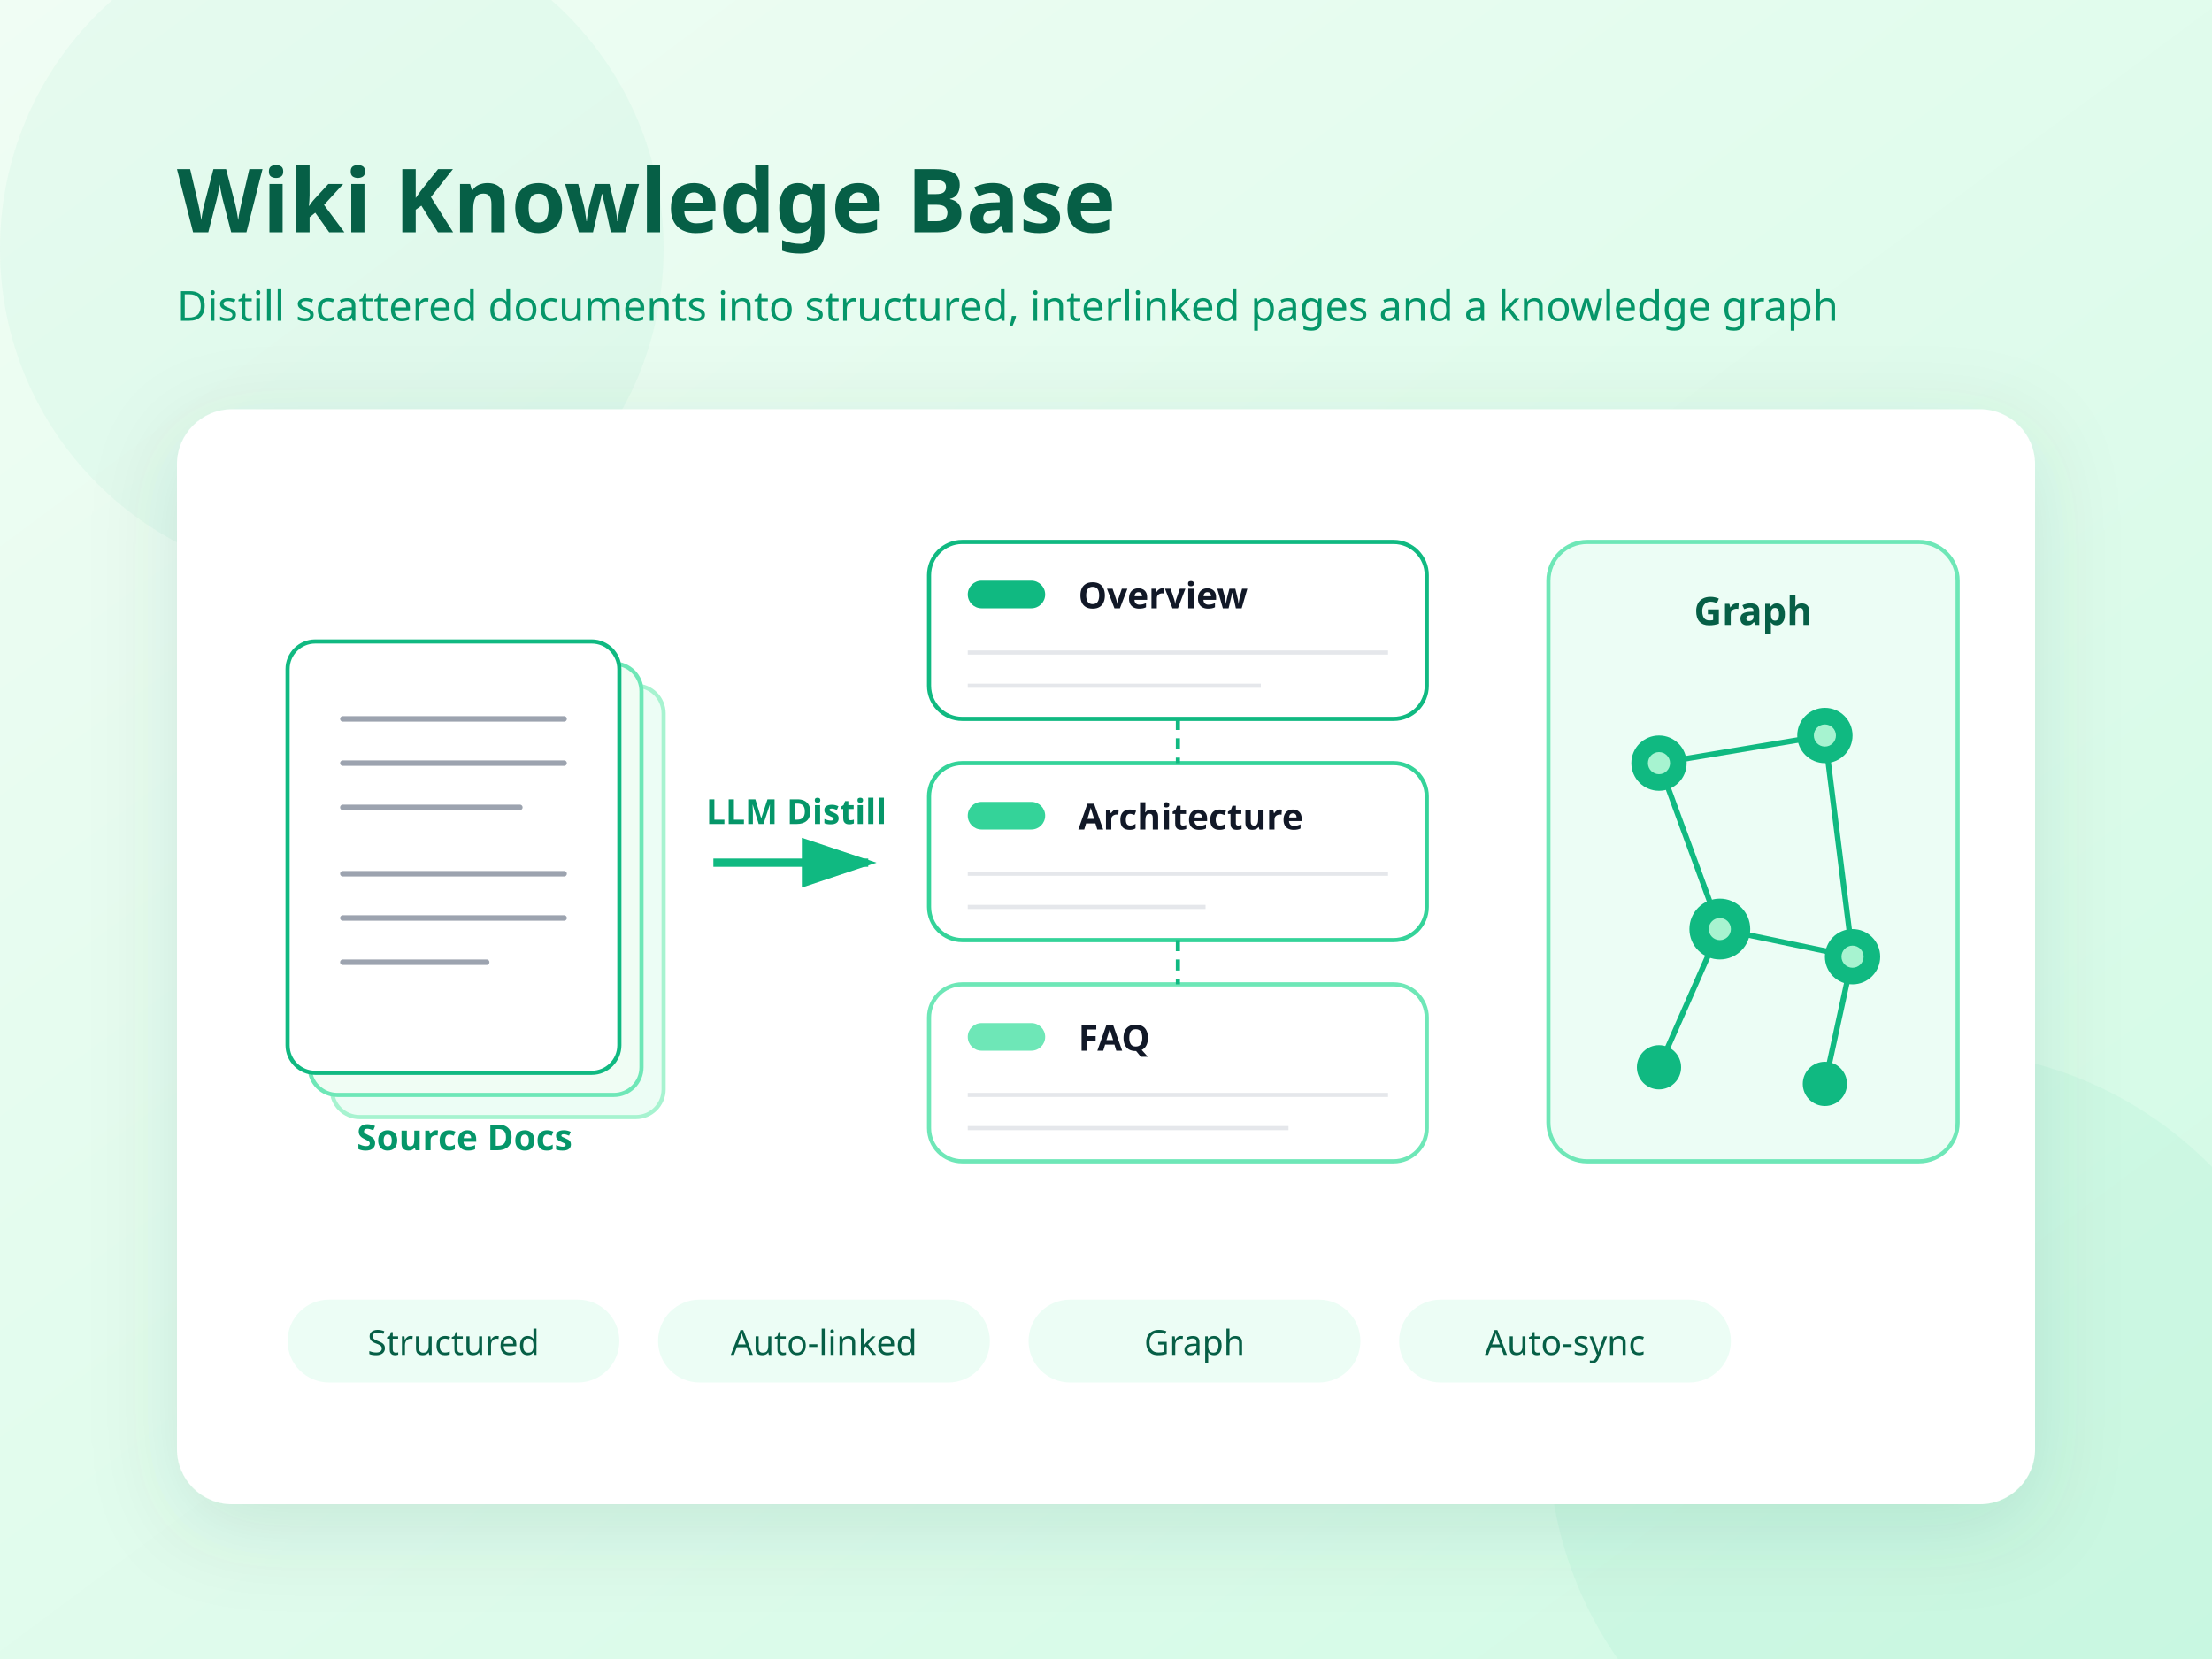
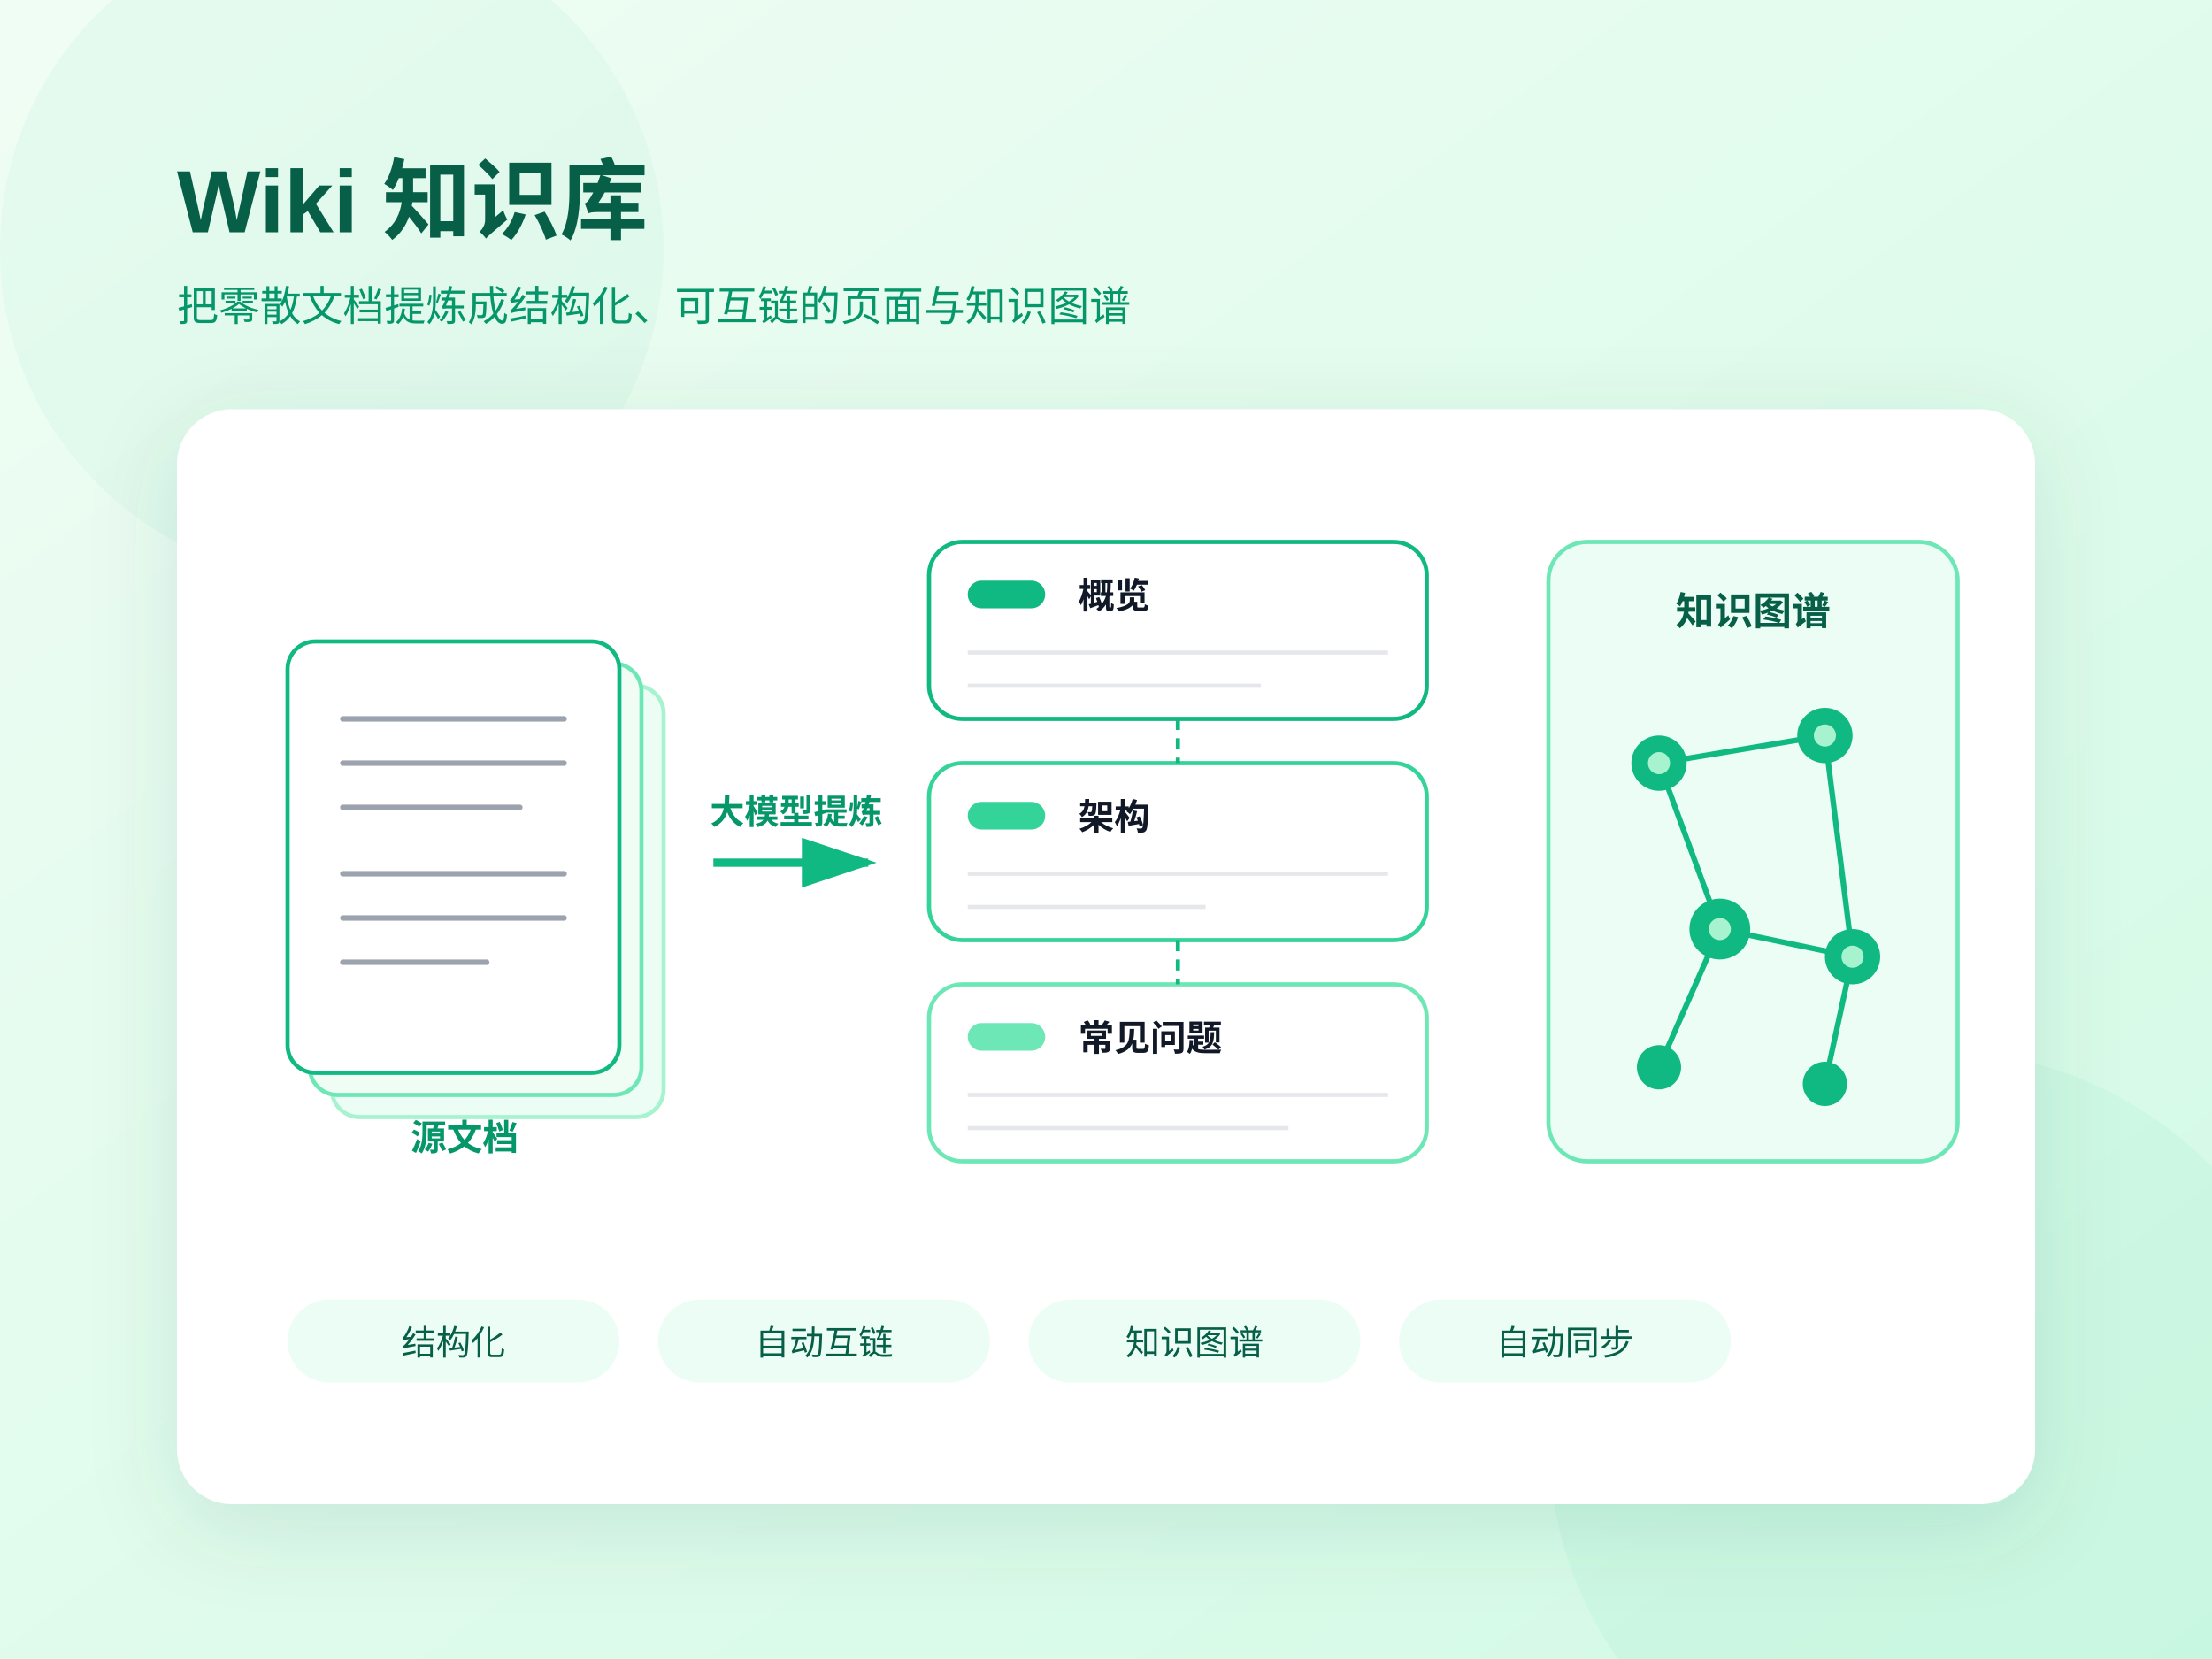
<svg xmlns="http://www.w3.org/2000/svg" viewBox="0 0 800 600">
  <defs>
    <linearGradient id="bg3" x1="0%" y1="0%" x2="100%" y2="100%">
      <stop offset="0%" stop-color="#F0FDF4" />
      <stop offset="100%" stop-color="#D1FAE5" />
    </linearGradient>
    <filter id="soft3" x="-20%" y="-20%" width="140%" height="140%">
      <feDropShadow dx="0" dy="8" stdDeviation="16" flood-color="#065F46" flood-opacity="0.12" />
    </filter>
  </defs>
  <rect width="800" height="600" fill="url(#bg3)" />
  <circle cx="120" cy="90" r="120" fill="#10B981" opacity="0.05" />
  <circle cx="700" cy="520" r="140" fill="#34D399" opacity="0.06" />
-   <text x="64" y="84" font-family="PingFang SC, sans-serif" font-size="32" font-weight="700" fill="#065F46">Wiki Knowledge Base</text>
-   <text x="64" y="116" font-family="PingFang SC, sans-serif" font-size="15" fill="#059669">Distill scattered documents into structured, interlinked pages and a knowledge graph</text>
+   <text x="64" y="84" font-family="PingFang SC, Microsoft YaHei, Arial, sans-serif" font-size="32" font-weight="700" fill="#065F46">Wiki 知识库</text>
+   <text x="64" y="116" font-family="PingFang SC, Microsoft YaHei, Arial, sans-serif" font-size="15" fill="#059669">把零散文档提炼成结构化、可互链的页面与知识图谱</text>
  <g filter="url(#soft3)">
    <rect x="64" y="148" width="672" height="396" rx="20" fill="#FFFFFF" />
  </g>
  <g transform="translate(104, 232)">
    <rect x="16" y="16" width="120" height="156" rx="10" fill="#ECFDF5" stroke="#A7F3D0" stroke-width="1.5" />
    <rect x="8" y="8" width="120" height="156" rx="10" fill="#F0FDF4" stroke="#6EE7B7" stroke-width="1.5" />
    <rect x="0" y="0" width="120" height="156" rx="10" fill="#FFFFFF" stroke="#10B981" stroke-width="1.5" />
    <g stroke="#9CA3AF" stroke-width="2" stroke-linecap="round">
      <line x1="20" y1="28" x2="100" y2="28" />
      <line x1="20" y1="44" x2="100" y2="44" />
      <line x1="20" y1="60" x2="84" y2="60" />
      <line x1="20" y1="84" x2="100" y2="84" />
      <line x1="20" y1="100" x2="100" y2="100" />
      <line x1="20" y1="116" x2="72" y2="116" />
    </g>
-     <text x="64" y="184" font-family="PingFang SC, sans-serif" font-size="13" font-weight="600" fill="#059669" text-anchor="middle">Source Docs</text>
+     <text x="64" y="184" font-family="PingFang SC, Microsoft YaHei, Arial, sans-serif" font-size="13" font-weight="600" fill="#059669" text-anchor="middle">源文档</text>
  </g>
  <g transform="translate(258, 300)">
    <path d="M0 12 H56" stroke="#10B981" stroke-width="3" marker-end="url(#arr3)" />
-     <text x="30" y="-2" font-family="PingFang SC, sans-serif" font-size="12.5" font-weight="600" fill="#059669" text-anchor="middle">LLM Distill</text>
+     <text x="30" y="-2" font-family="PingFang SC, Microsoft YaHei, Arial, sans-serif" font-size="12.5" font-weight="600" fill="#059669" text-anchor="middle">大模型提炼</text>
  </g>
  <g transform="translate(336, 196)">
    <rect width="180" height="64" rx="12" fill="#FFFFFF" stroke="#10B981" stroke-width="1.5" />
    <rect x="14" y="14" width="28" height="10" rx="5" fill="#10B981" />
-     <text x="54" y="24" font-family="PingFang SC, sans-serif" font-size="13" font-weight="600" fill="#111827">Overview</text>
+     <text x="54" y="24" font-family="PingFang SC, Microsoft YaHei, Arial, sans-serif" font-size="13" font-weight="600" fill="#111827">概览</text>
    <line x1="14" y1="40" x2="166" y2="40" stroke="#E5E7EB" stroke-width="1.5" />
    <line x1="14" y1="52" x2="120" y2="52" stroke="#E5E7EB" stroke-width="1.5" />
  </g>
  <g transform="translate(336, 276)">
    <rect width="180" height="64" rx="12" fill="#FFFFFF" stroke="#34D399" stroke-width="1.5" />
    <rect x="14" y="14" width="28" height="10" rx="5" fill="#34D399" />
-     <text x="54" y="24" font-family="PingFang SC, sans-serif" font-size="13" font-weight="600" fill="#111827">Architecture</text>
+     <text x="54" y="24" font-family="PingFang SC, Microsoft YaHei, Arial, sans-serif" font-size="13" font-weight="600" fill="#111827">架构</text>
    <line x1="14" y1="40" x2="166" y2="40" stroke="#E5E7EB" stroke-width="1.5" />
    <line x1="14" y1="52" x2="100" y2="52" stroke="#E5E7EB" stroke-width="1.5" />
  </g>
  <g transform="translate(336, 356)">
    <rect width="180" height="64" rx="12" fill="#FFFFFF" stroke="#6EE7B7" stroke-width="1.5" />
    <rect x="14" y="14" width="28" height="10" rx="5" fill="#6EE7B7" />
-     <text x="54" y="24" font-family="PingFang SC, sans-serif" font-size="13" font-weight="600" fill="#111827">FAQ</text>
+     <text x="54" y="24" font-family="PingFang SC, Microsoft YaHei, Arial, sans-serif" font-size="13" font-weight="600" fill="#111827">常见问题</text>
    <line x1="14" y1="40" x2="166" y2="40" stroke="#E5E7EB" stroke-width="1.5" />
    <line x1="14" y1="52" x2="130" y2="52" stroke="#E5E7EB" stroke-width="1.5" />
  </g>
  <g stroke="#10B981" stroke-width="1.5" stroke-dasharray="4,3">
    <path d="M426 260 V276" fill="none" />
    <path d="M426 340 V356" fill="none" />
  </g>
  <g transform="translate(560, 196)">
    <rect width="148" height="224" rx="14" fill="#ECFDF5" stroke="#6EE7B7" stroke-width="1.5" />
-     <text x="74" y="30" font-family="PingFang SC, sans-serif" font-size="14" font-weight="700" fill="#065F46" text-anchor="middle">Graph</text>
+     <text x="74" y="30" font-family="PingFang SC, Microsoft YaHei, Arial, sans-serif" font-size="14" font-weight="700" fill="#065F46" text-anchor="middle">知识图谱</text>
    <g stroke="#10B981" stroke-width="2">
      <line x1="40" y1="80" x2="100" y2="70" />
      <line x1="40" y1="80" x2="62" y2="140" />
      <line x1="100" y1="70" x2="110" y2="150" />
      <line x1="62" y1="140" x2="110" y2="150" />
      <line x1="62" y1="140" x2="40" y2="190" />
      <line x1="110" y1="150" x2="100" y2="196" />
    </g>
    <g fill="#10B981">
      <circle cx="40" cy="80" r="10" />
      <circle cx="100" cy="70" r="10" />
      <circle cx="62" cy="140" r="11" />
      <circle cx="110" cy="150" r="10" />
      <circle cx="40" cy="190" r="8" />
      <circle cx="100" cy="196" r="8" />
    </g>
    <g fill="#A7F3D0">
      <circle cx="40" cy="80" r="4" />
      <circle cx="100" cy="70" r="4" />
      <circle cx="62" cy="140" r="4" />
      <circle cx="110" cy="150" r="4" />
    </g>
  </g>
-   <g transform="translate(104, 470)" font-family="PingFang SC, sans-serif" font-size="12.5" fill="#065F46" text-anchor="middle">
+   <g transform="translate(104, 470)" font-family="PingFang SC, Microsoft YaHei, Arial, sans-serif" font-size="12.5" fill="#065F46" text-anchor="middle">
    <rect x="0" y="0" width="120" height="30" rx="15" fill="#ECFDF5" />
-     <text x="60" y="20">Structured</text>
+     <text x="60" y="20">结构化</text>
    <rect x="134" y="0" width="120" height="30" rx="15" fill="#ECFDF5" />
-     <text x="194" y="20">Auto-linked</text>
+     <text x="194" y="20">自动互链</text>
    <rect x="268" y="0" width="120" height="30" rx="15" fill="#ECFDF5" />
-     <text x="328" y="20">Graph</text>
+     <text x="328" y="20">知识图谱</text>
    <rect x="402" y="0" width="120" height="30" rx="15" fill="#ECFDF5" />
-     <text x="462" y="20">Auto-sync</text>
+     <text x="462" y="20">自动同步</text>
  </g>
  <defs>
    <marker id="arr3" markerWidth="9" markerHeight="9" refX="8" refY="3" orient="auto">
      <polygon points="0 0, 9 3, 0 6" fill="#10B981" />
    </marker>
  </defs>
</svg>
